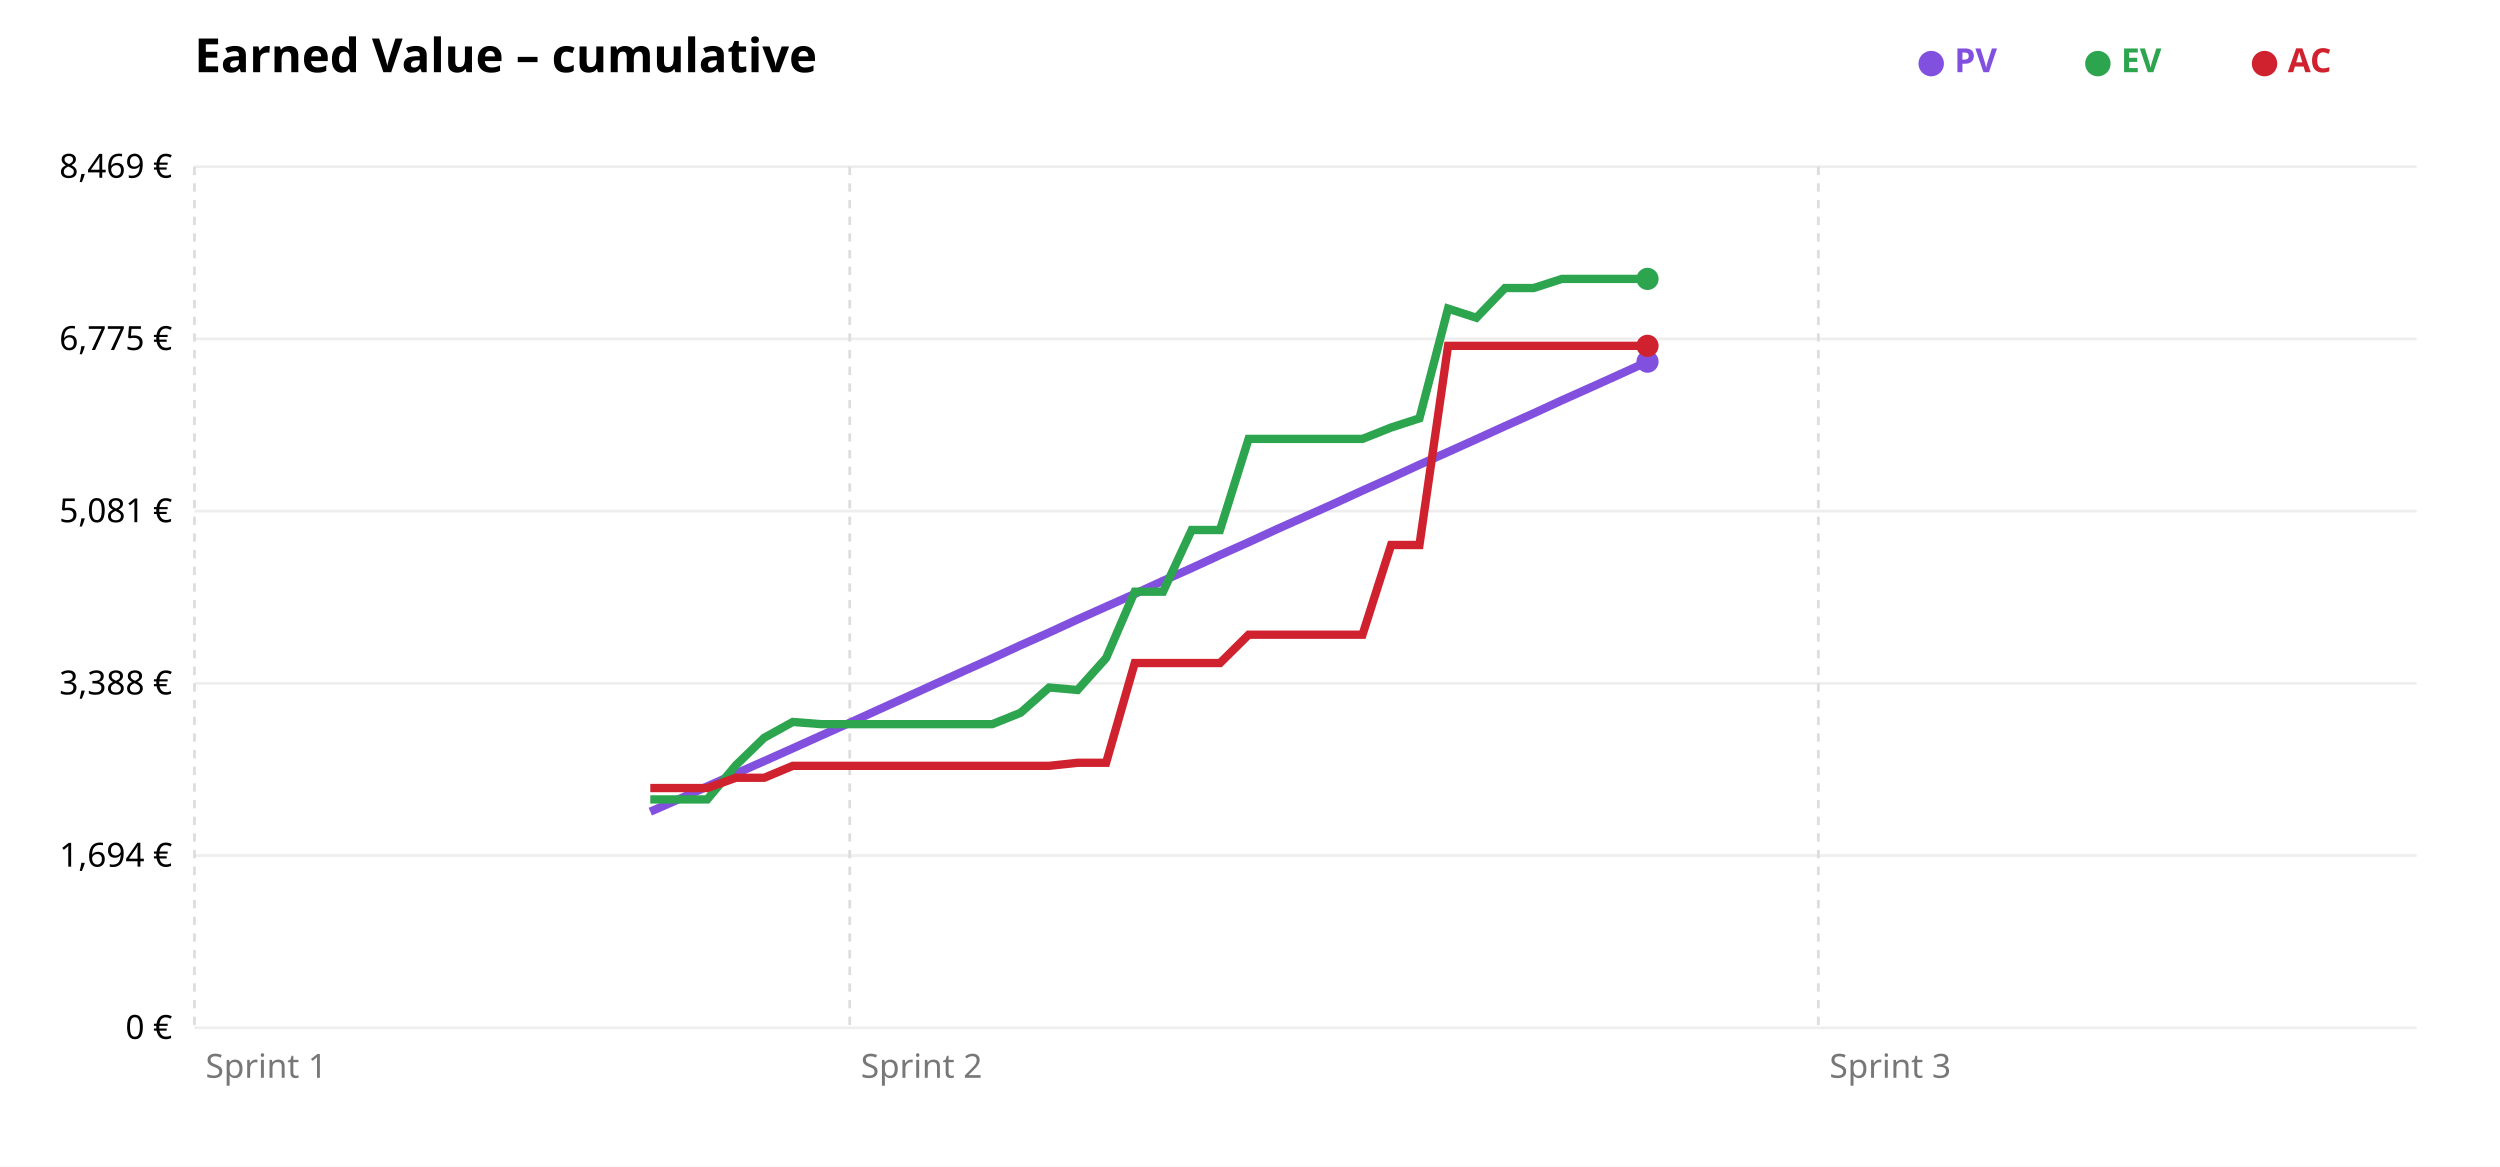
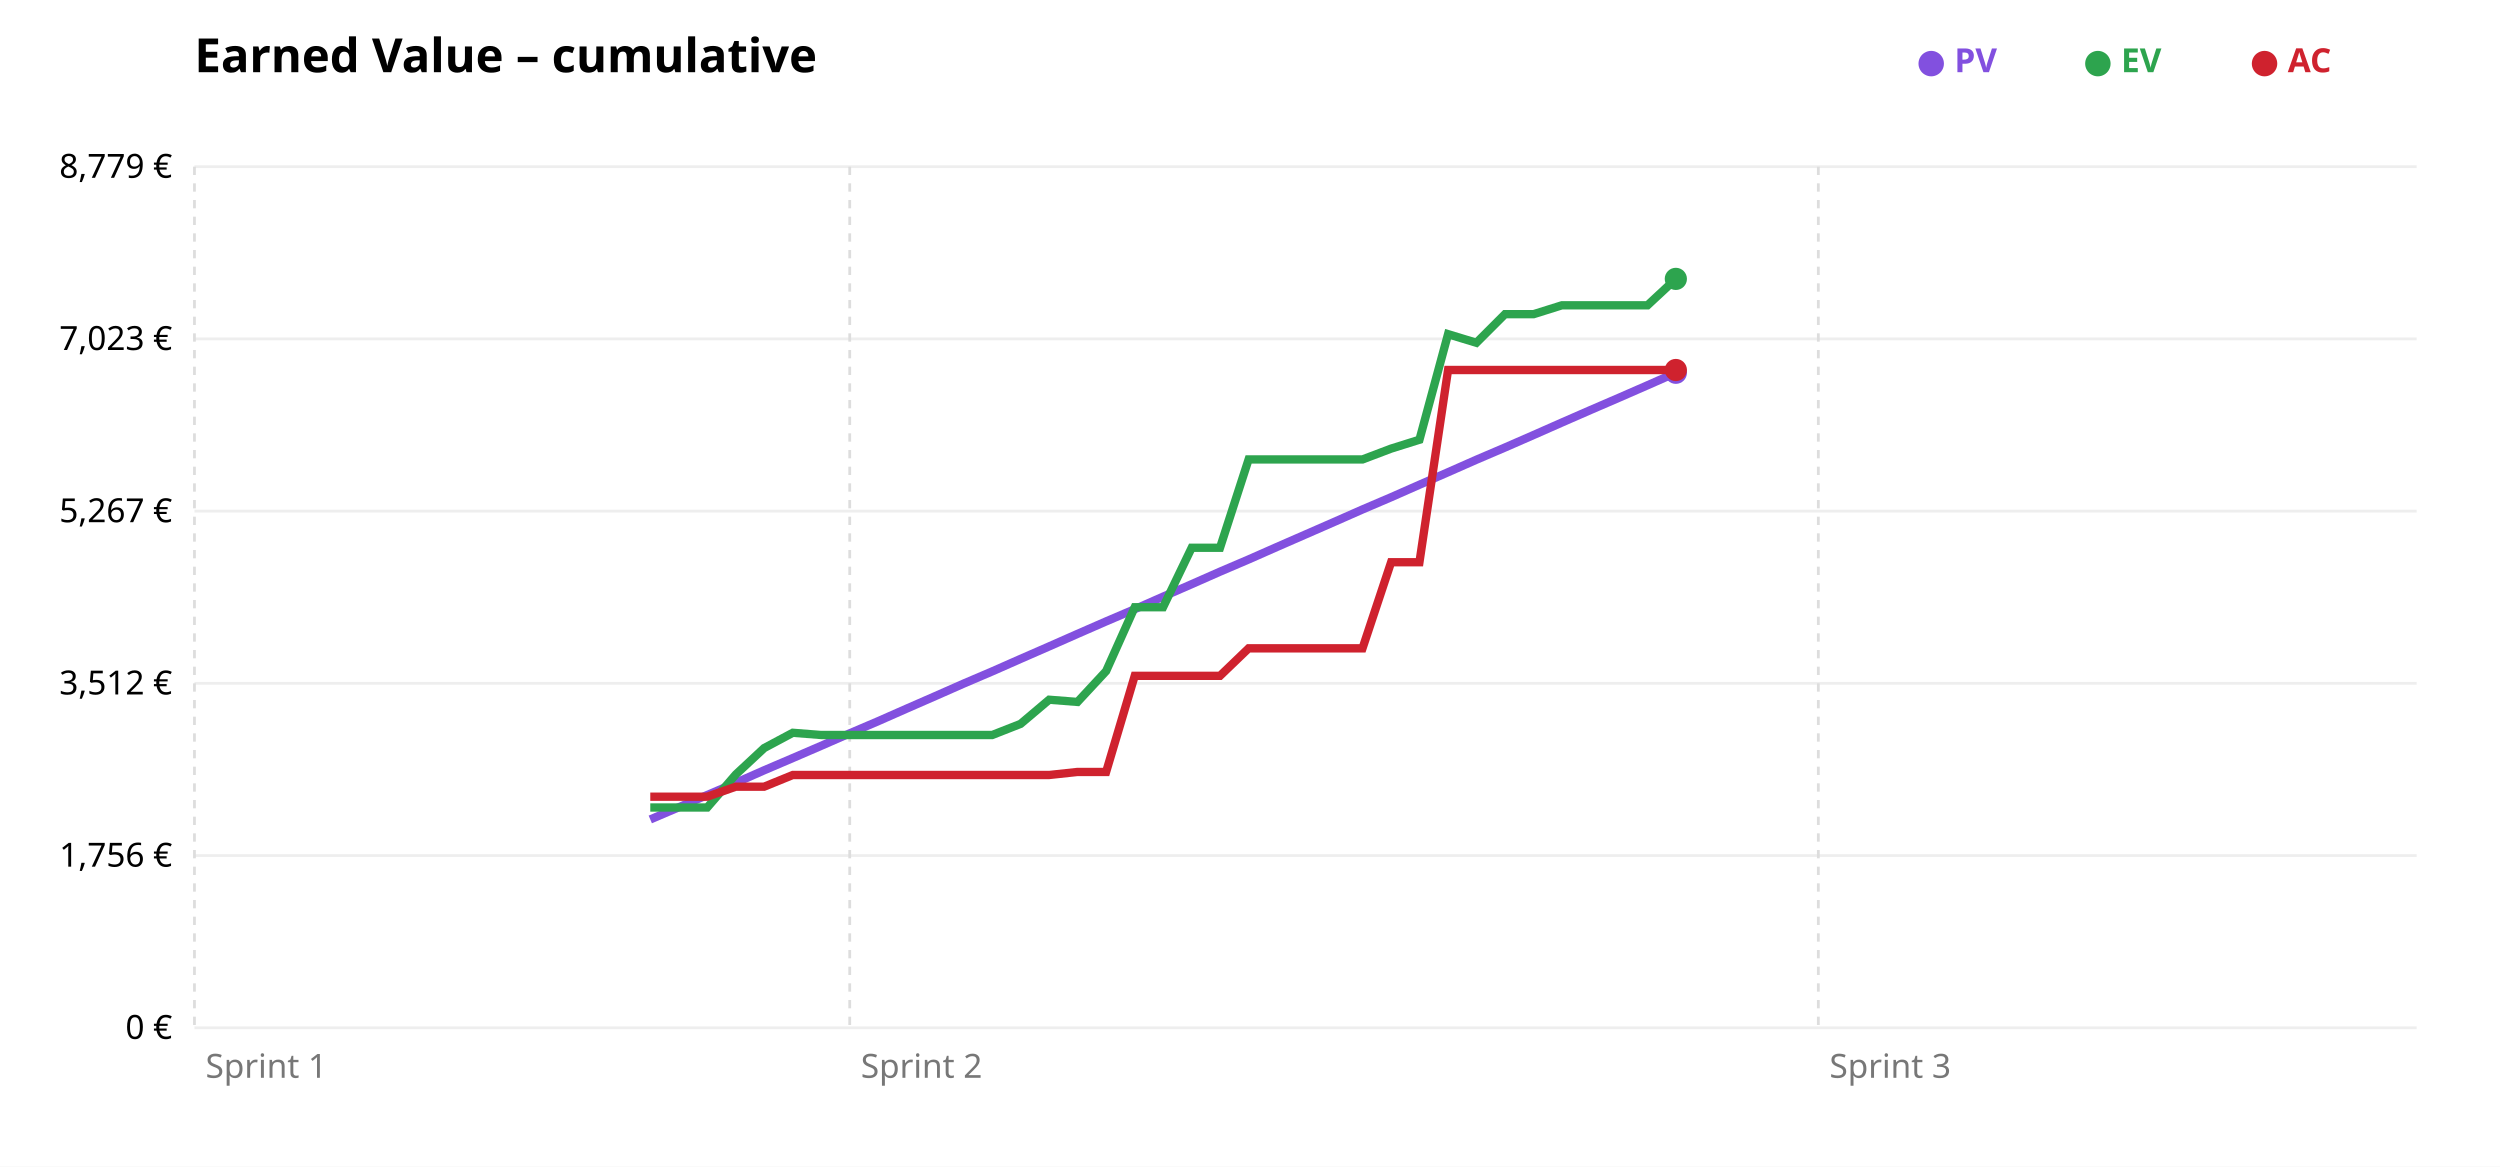
<svg xmlns="http://www.w3.org/2000/svg" width="900" height="420" font-family="sans-serif" font-size="12">
  <rect width="100%" height="100%" fill="white" />
  <text x="70" y="26" font-size="17" font-weight="bold">Earned Value – cumulative</text>
  <line x1="70" y1="370.0" x2="870" y2="370.0" stroke="#eee" />
  <text x="62" y="374.0" text-anchor="end">0 €</text>
  <line x1="70" y1="308.0" x2="870" y2="308.0" stroke="#eee" />
-   <text x="62" y="312.0" text-anchor="end">1,694 €</text>
+   <text x="62" y="312.0" text-anchor="end">1,756 €</text>
  <line x1="70" y1="246.0" x2="870" y2="246.0" stroke="#eee" />
-   <text x="62" y="250.0" text-anchor="end">3,388 €</text>
+   <text x="62" y="250.0" text-anchor="end">3,512 €</text>
  <line x1="70" y1="184.0" x2="870" y2="184.0" stroke="#eee" />
-   <text x="62" y="188.0" text-anchor="end">5,081 €</text>
+   <text x="62" y="188.0" text-anchor="end">5,267 €</text>
  <line x1="70" y1="122.0" x2="870" y2="122.0" stroke="#eee" />
-   <text x="62" y="126.0" text-anchor="end">6,775 €</text>
+   <text x="62" y="126.0" text-anchor="end">7,023 €</text>
  <line x1="70" y1="60.0" x2="870" y2="60.0" stroke="#eee" />
-   <text x="62" y="64.0" text-anchor="end">8,469 €</text>
+   <text x="62" y="64.0" text-anchor="end">8,779 €</text>
  <line x1="70.0" y1="60" x2="70.0" y2="370" stroke="#ddd" stroke-dasharray="3 3" />
  <text x="74.0" y="388" fill="#777">Sprint 1</text>
  <line x1="305.9" y1="60" x2="305.9" y2="370" stroke="#ddd" stroke-dasharray="3 3" />
  <text x="309.9" y="388" fill="#777">Sprint 2</text>
  <line x1="654.6" y1="60" x2="654.6" y2="370" stroke="#ddd" stroke-dasharray="3 3" />
  <text x="658.6" y="388" fill="#777">Sprint 3</text>
-   <polyline points="234.1,292.2 244.4,287.7 254.6,283.1 264.9,278.5 275.1,274.0 285.4,269.4 295.6,264.8 305.9,260.2 316.2,255.5 326.4,250.9 336.7,246.2 346.9,241.6 357.2,237.0 367.4,232.3 377.7,227.7 387.9,223.0 398.2,218.4 408.5,213.8 418.7,209.1 429.0,204.5 439.2,199.8 449.5,195.2 459.7,190.5 470.0,185.9 480.3,181.3 490.5,176.6 500.8,172.0 511.0,167.3 521.3,162.7 531.5,158.1 541.8,153.4 552.1,148.8 562.3,144.1 572.6,139.5 582.8,134.9 593.1,130.2" fill="none" stroke="#8250df" stroke-width="3" />
-   <circle cx="593.1" cy="130.2" r="4" fill="#8250df" />
+   <polyline points="234.1,295.0 244.4,290.6 254.6,286.2 264.9,281.8 275.1,277.3 285.4,272.9 295.6,268.5 305.9,264.0 316.2,259.6 326.4,255.1 336.7,250.6 346.9,246.1 357.2,241.7 367.4,237.2 377.7,232.7 387.9,228.2 398.2,223.7 408.5,219.3 418.7,214.8 429.0,210.3 439.2,205.8 449.5,201.4 459.7,196.9 470.0,192.4 480.3,187.9 490.5,183.4 500.8,179.0 511.0,174.5 521.3,170.0 531.5,165.5 541.8,161.1 552.1,156.6 562.3,152.1 572.6,147.6 582.8,143.2 593.1,138.7 603.3,134.2" fill="none" stroke="#8250df" stroke-width="3" />
+   <circle cx="603.3" cy="134.2" r="4" fill="#8250df" />
  <text x="690" y="26" fill="#8250df" font-weight="bold">● PV</text>
-   <polyline points="234.1,287.8 244.4,287.8 254.6,287.8 264.9,275.5 275.1,265.6 285.4,259.9 295.6,260.7 305.9,260.7 316.2,260.7 326.4,260.7 336.7,260.7 346.9,260.7 357.2,260.7 367.4,256.6 377.7,247.5 387.9,248.4 398.2,236.9 408.5,213.0 418.7,213.0 429.0,190.8 439.2,190.8 449.5,158.0 459.7,158.0 470.0,158.0 480.3,158.0 490.5,158.0 500.8,153.9 511.0,150.6 521.3,111.1 531.5,114.4 541.8,103.7 552.1,103.7 562.3,100.4 572.6,100.4 582.8,100.4 593.1,100.4" fill="none" stroke="#2da44e" stroke-width="3" />
-   <circle cx="593.1" cy="100.4" r="4" fill="#2da44e" />
+   <polyline points="234.1,290.7 244.4,290.7 254.6,290.7 264.9,278.8 275.1,269.3 285.4,263.8 295.6,264.6 305.9,264.6 316.2,264.6 326.4,264.6 336.7,264.6 346.9,264.6 357.2,264.6 367.4,260.6 377.7,251.9 387.9,252.7 398.2,241.6 408.5,218.6 418.7,218.6 429.0,197.2 439.2,197.2 449.5,165.4 459.7,165.4 470.0,165.4 480.3,165.4 490.5,165.4 500.8,161.5 511.0,158.3 521.3,120.3 531.5,123.4 541.8,113.1 552.1,113.1 562.3,109.9 572.6,109.9 582.8,109.9 593.1,109.9 603.3,100.4" fill="none" stroke="#2da44e" stroke-width="3" />
+   <circle cx="603.3" cy="100.4" r="4" fill="#2da44e" />
  <text x="750" y="26" fill="#2da44e" font-weight="bold">● EV</text>
-   <polyline points="234.1,283.7 244.4,283.7 254.6,283.7 264.9,280.0 275.1,280.0 285.4,275.7 295.6,275.7 305.9,275.7 316.2,275.7 326.4,275.7 336.7,275.7 346.9,275.7 357.2,275.7 367.4,275.7 377.7,275.7 387.9,274.6 398.2,274.6 408.5,238.7 418.7,238.7 429.0,238.7 439.2,238.7 449.5,228.5 459.7,228.5 470.0,228.5 480.3,228.5 490.5,228.5 500.8,196.2 511.0,196.2 521.3,124.5 531.5,124.5 541.8,124.5 552.1,124.5 562.3,124.5 572.6,124.5 582.8,124.5 593.1,124.5" fill="none" stroke="#cf222e" stroke-width="3" />
-   <circle cx="593.1" cy="124.5" r="4" fill="#cf222e" />
+   <polyline points="234.1,286.8 244.4,286.8 254.6,286.8 264.9,283.2 275.1,283.2 285.4,279.0 295.6,279.0 305.9,279.0 316.2,279.0 326.4,279.0 336.7,279.0 346.9,279.0 357.2,279.0 367.4,279.0 377.7,279.0 387.9,277.9 398.2,277.9 408.5,243.3 418.7,243.3 429.0,243.3 439.2,243.3 449.5,233.4 459.7,233.4 470.0,233.4 480.3,233.4 490.5,233.4 500.8,202.4 511.0,202.4 521.3,133.2 531.5,133.2 541.8,133.2 552.1,133.2 562.3,133.2 572.6,133.2 582.8,133.2 593.1,133.2 603.3,133.2" fill="none" stroke="#cf222e" stroke-width="3" />
+   <circle cx="603.3" cy="133.2" r="4" fill="#cf222e" />
  <text x="810" y="26" fill="#cf222e" font-weight="bold">● AC</text>
</svg>
